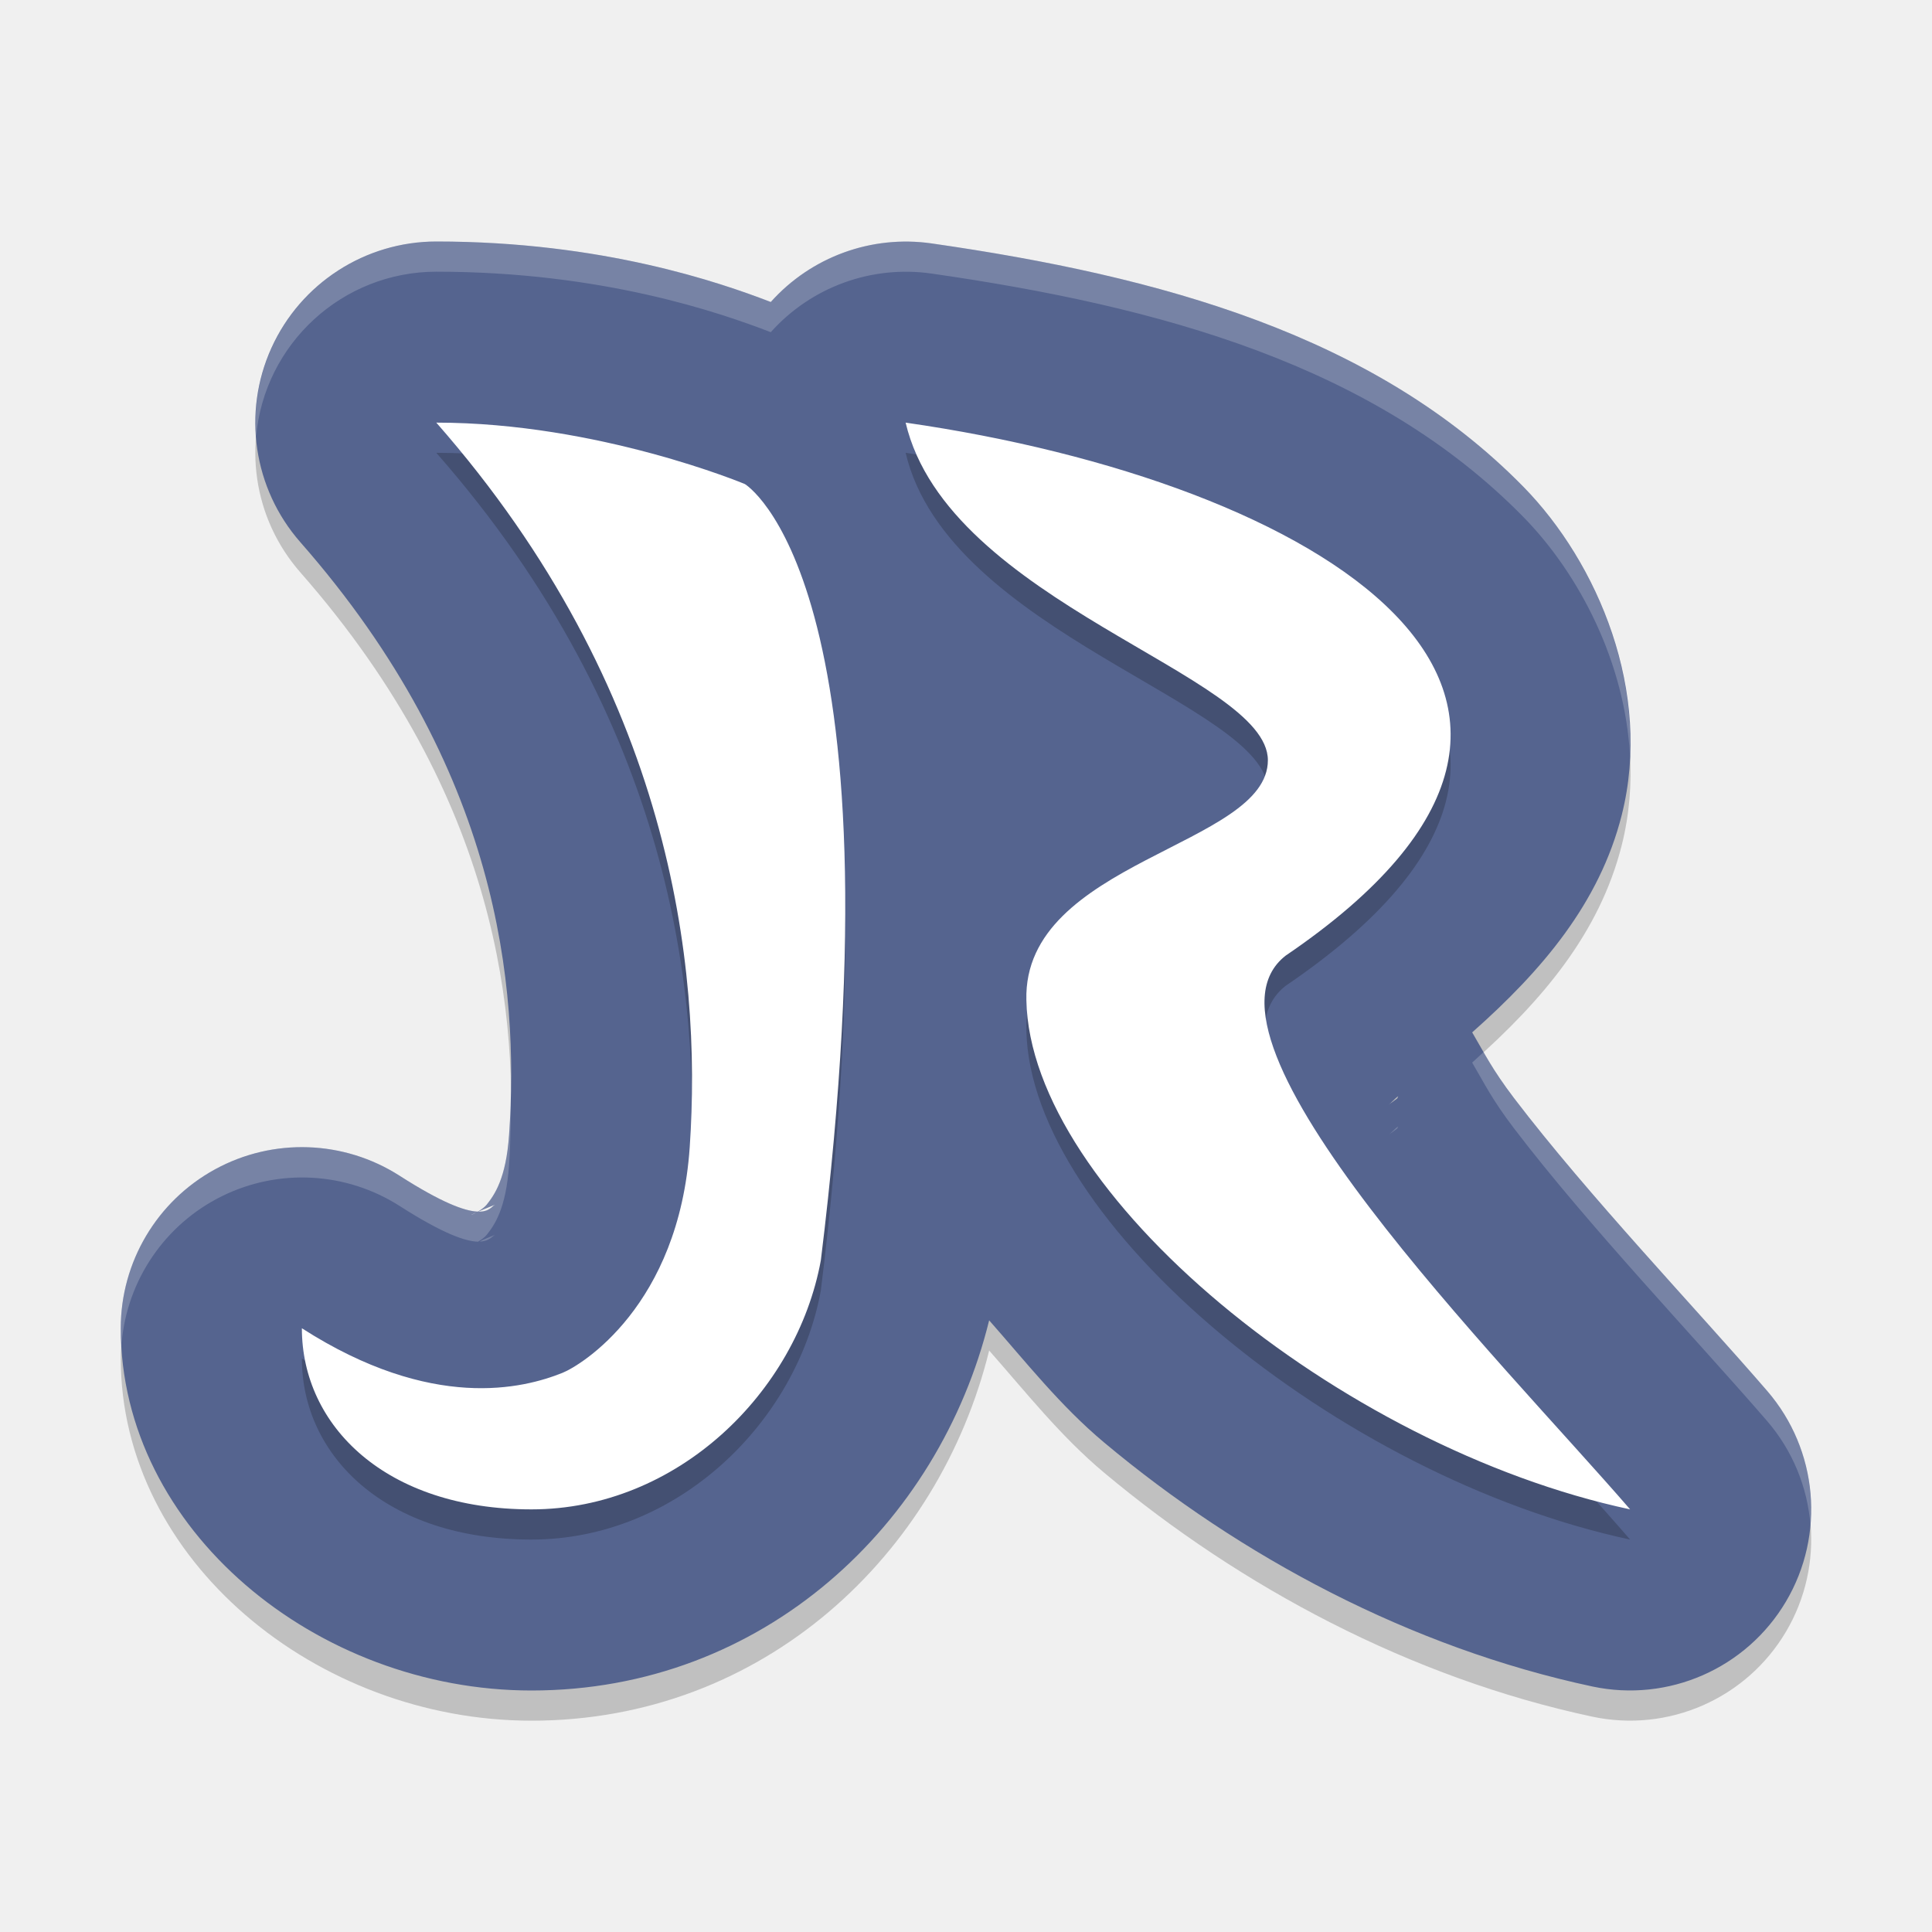
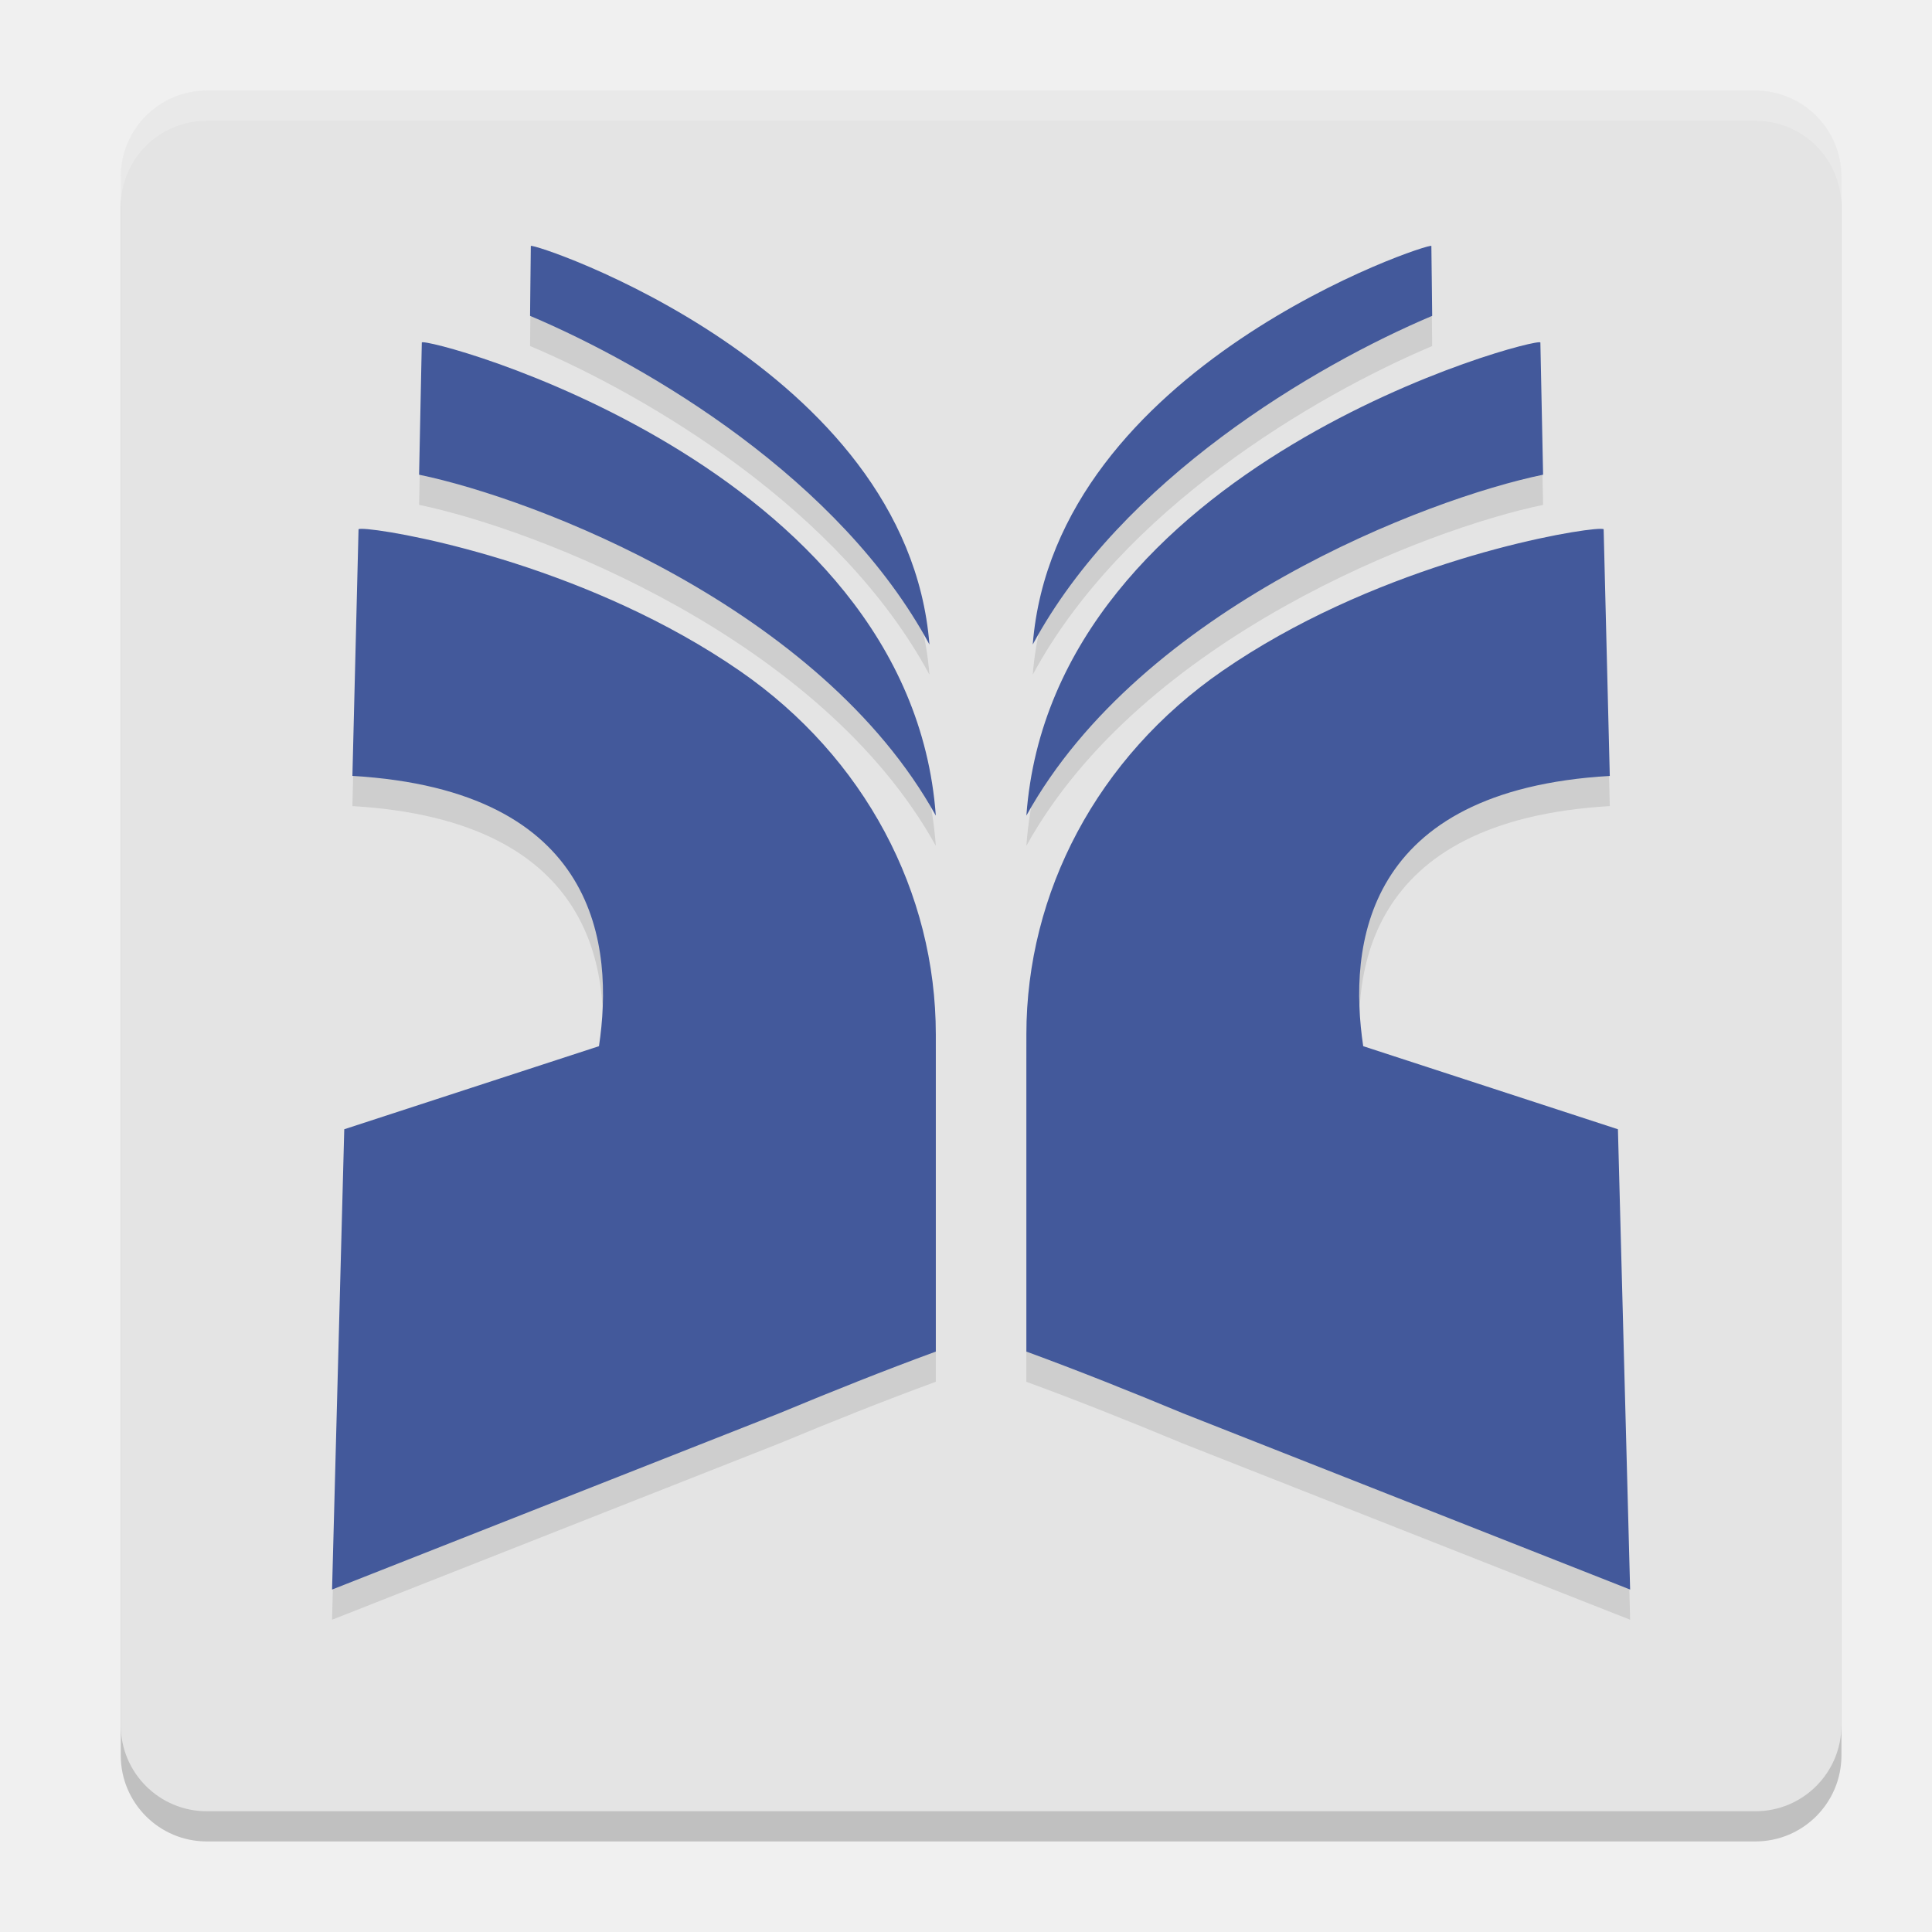
<svg xmlns="http://www.w3.org/2000/svg" width="64" height="64" version="1">
-   <path style="fill-rule:evenodd;opacity:0.2" d="M 14.454,9 A 6.001,6.001 0 0 0 9.946,18.957 c 6.6,7.517 7.254,14.727 6.918,19.633 -0.1,1.459 -0.488,1.995 -0.738,2.312 -0.25,0.317 -1.15,0.575 0.273,0.004 a 6.001,6.001 0 0 0 -0.004,0.004 c -0.189,0.076 -0.341,0.844 -3.156,-0.961 A 6.001,6.001 0 0 0 4,45 C 4,51.667 10.482,57 17.606,57 25.292,57 31.104,51.5 32.767,44.738 c 1.223,1.387 2.361,2.835 3.809,4.047 4.513,3.777 10.137,6.793 16.173,8.082 a 6.001,6.001 0 0 0 5.793,-9.789 C 56.2,44.367 52.6,40.588 50.159,37.383 49.415,36.405 49.178,35.892 48.768,35.199 51.078,33.152 52.985,30.917 53.722,28 54.751,23.925 52.929,19.639 50.464,17.125 45.534,12.098 38.447,10.154 30.857,9.063 A 6.001,6.001 0 0 0 25.533,11.004 C 23.873,10.367 19.971,9.001 14.454,9 Z M 46.323,37.309 c -0.024,0.02 -0.019,0.063 -0.043,0.082 l -0.316,0.23 c 0.14,-0.095 0.222,-0.216 0.359,-0.312 z" />
-   <path style="fill:#55648f" d="M 14.454,8 A 6.001,6.001 0 0 0 9.946,17.957 c 6.6,7.517 7.254,14.727 6.918,19.633 -0.1,1.459 -0.488,1.995 -0.738,2.312 -0.25,0.317 -1.15,0.575 0.273,0.004 a 6.001,6.001 0 0 0 -0.004,0.004 c -0.189,0.076 -0.341,0.844 -3.156,-0.961 a 6.001,6.001 0 0 0 -9.239,5.051 c 0,6.667 6.482,12 13.606,12 7.686,0 13.497,-5.5 15.161,-12.262 1.223,1.387 2.361,2.835 3.809,4.047 4.513,3.777 10.137,6.793 16.173,8.082 a 6.001,6.001 0 0 0 5.793,-9.789 C 56.2,43.366 52.6,39.587 50.159,36.383 49.415,35.405 49.178,34.892 48.768,34.199 51.078,32.152 52.985,29.917 53.722,27 54.751,22.925 52.929,18.639 50.464,16.125 45.534,11.098 38.447,9.154 30.857,8.063 A 6.001,6.001 0 0 0 25.533,10.004 C 23.873,9.366 19.971,8.001 14.454,8 Z M 46.323,36.309 c -0.024,0.02 -0.019,0.063 -0.043,0.082 l -0.316,0.23 c 0.14,-0.095 0.222,-0.216 0.359,-0.312 z" />
-   <path style="fill-rule:evenodd;opacity:0.2" d="m 14.453,15 c 7.777,8.858 8.805,18 8.395,24 -0.36,5.26 -3.597,7.229 -4.215,7.477 -1.289,0.518 -4.317,1.291 -8.633,-1.477 0,3.23 2.776,6 7.605,6 4.83,0 8.784,-3.878 9.586,-8.246 2.787,-22.55 -2.516,-25.719 -2.516,-25.719 0,0 -4.855,-2.034 -10.223,-2.035 z m 15.547,0 c 1.412,5.984 12,8.34 12,11.184 0,2.846 -8.116,3.335 -8,7.945 0.118,6.376 10.352,14.811 20,16.871 -4.236,-4.904 -14.94,-15.596 -11.41,-18.344 12.706,-8.632 1.057,-15.694 -12.59,-17.656 z" />
-   <path style="fill:#ffffff;fill-rule:evenodd" d="m 14.453,14 c 7.777,8.858 8.805,18 8.395,24 -0.36,5.26 -3.597,7.229 -4.215,7.477 -1.289,0.518 -4.317,1.291 -8.633,-1.477 0,3.23 2.776,6 7.605,6 4.83,0 8.784,-3.878 9.586,-8.246 2.787,-22.55 -2.516,-25.719 -2.516,-25.719 0,0 -4.855,-2.034 -10.223,-2.035 z m 15.547,0 c 1.412,5.984 12,8.34 12,11.184 0,2.846 -8.116,3.335 -8,7.945 0.118,6.376 10.352,14.811 20,16.871 C 49.764,45.096 39.06,34.404 42.59,31.656 55.296,23.024 43.647,15.962 30,14 Z" />
-   <path style="fill:#ffffff;fill-rule:evenodd;opacity:0.2" d="M 14.453,8 A 6.001,6.001 0 0 0 8.482,14.477 6.001,6.001 0 0 1 14.453,9 c 5.518,0.001 9.42,1.366 11.08,2.004 A 6.001,6.001 0 0 1 30.857,9.062 c 7.59,1.091 14.675,3.035 19.605,8.062 1.873,1.91 3.374,4.845 3.535,7.932 C 54.151,21.612 52.538,18.241 50.463,16.125 45.533,11.098 38.447,9.153 30.857,8.062 a 6.001,6.001 0 0 0 -5.324,1.941 C 23.873,9.366 19.971,8.001 14.453,8 Z m 34.693,26.852 c -0.127,0.116 -0.25,0.233 -0.379,0.348 0.41,0.693 0.646,1.206 1.391,2.184 2.441,3.205 6.042,6.984 8.385,9.695 a 6.001,6.001 0 0 1 1.432,3.453 6.001,6.001 0 0 0 -1.432,-4.453 c -2.342,-2.712 -5.944,-6.491 -8.385,-9.695 -0.498,-0.653 -0.765,-1.1 -1.012,-1.531 z M 16.916,36.156 c -0.01,0.49 -0.022,0.981 -0.053,1.434 -0.1,1.459 -0.488,1.995 -0.738,2.312 -0.071,0.09 -0.184,0.168 -0.291,0.23 -0.406,-0.01 -1.145,-0.253 -2.596,-1.184 A 6.001,6.001 0 0 0 4,44 c 0,0.165 0.021,0.326 0.029,0.49 a 6.001,6.001 0 0 1 9.209,-4.541 c 1.451,0.93 2.19,1.173 2.596,1.184 0.107,-0.063 0.22,-0.141 0.291,-0.23 0.25,-0.317 0.638,-0.854 0.738,-2.312 0.052,-0.754 0.066,-1.578 0.053,-2.434 z m 29.406,1.152 c -0.138,0.096 -0.219,0.217 -0.359,0.312 l 0.316,-0.23 c 0.024,-0.019 0.019,-0.062 0.043,-0.082 z M 16.398,39.906 a 6.001,6.001 0 0 0 -0.004,0.004 c -0.087,0.035 -0.176,0.207 -0.506,0.219 0.068,-0.034 0.034,-0.032 0.51,-0.223 z m 0,1 c -0.475,0.191 -0.442,0.188 -0.51,0.223 0.33,-0.012 0.419,-0.184 0.506,-0.219 a 6.001,6.001 0 0 1 0.004,-0.004 z" />
+   <rect style="opacity:0.2" width="57" height="57" x="4" y="4" rx="2.85" ry="2.85" />
+   <rect style="fill:#e4e4e4" width="57" height="57" x="4" y="3" rx="2.85" ry="2.85" />
+   <path style="opacity:0.1" transform="translate(0,0.99975)" d="m 17.584,8.148 c -0.009,0.771 -0.017,1.543 -0.025,2.314 3.912,1.654 10.282,5.416 13.23,10.887 C 30.055,12.126 17.607,8.007 17.584,8.148 Z m 29.832,0 C 47.393,8.007 34.945,12.126 34.211,21.35 c 2.948,-5.471 9.32,-9.233 13.232,-10.887 -0.009,-0.772 -0.018,-1.543 -0.027,-2.314 z m -33.443,3.197 c -0.03,1.459 -0.06,2.919 -0.09,4.379 C 17.719,16.518 27.183,20.131 31,27.018 30.15,15.342 14.01,11.12 13.973,11.346 Z m 37.055,0 C 50.99,11.12 34.85,15.342 34,27.018 c 3.817,-6.886 13.281,-10.5 17.117,-11.293 -0.03,-1.459 -0.06,-2.919 -0.09,-4.379 z M 12.199,17.531 c -0.206,-0.019 -0.319,-0.017 -0.322,0.004 -0.068,2.722 -0.135,5.446 -0.203,8.168 8.172,0.478 8.661,5.647 8.168,8.953 l -8.438,2.752 L 11,52.656 25.811,46.818 C 27.54,46.099 29.27,45.407 31,44.773 V 34.264 C 31,29.569 28.649,25.087 24.514,22.229 19.631,18.854 13.639,17.666 12.199,17.531 Z m 40.602,0 C 51.361,17.666 45.369,18.854 40.486,22.229 36.351,25.087 34,29.569 34,34.264 v 10.51 c 1.73,0.634 3.46,1.326 5.189,2.045 L 54,52.656 53.596,37.408 45.158,34.656 c -0.493,-3.306 -0.004,-8.475 8.168,-8.953 -0.068,-2.722 -0.135,-5.446 -0.203,-8.168 -0.003,-0.02 -0.117,-0.023 -0.322,-0.004 z" />
+   <path style="fill:#43599b" d="M 17.584 8.148 C 17.575 8.92 17.567 9.691 17.559 10.463 C 21.471 12.117 27.841 15.879 30.789 21.35 C 30.055 12.126 17.607 8.007 17.584 8.148 z M 47.416 8.148 C 47.393 8.007 34.945 12.126 34.211 21.35 C 37.159 15.879 43.531 12.117 47.443 10.463 C 47.435 9.691 47.425 8.92 47.416 8.148 z M 13.973 11.346 C 13.943 12.805 13.913 14.265 13.883 15.725 C 17.719 16.518 27.183 20.131 31 27.018 C 30.15 15.342 14.01 11.12 13.973 11.346 z M 51.027 11.346 C 50.99 11.12 34.85 15.342 34 27.018 C 37.817 20.131 47.281 16.518 51.117 15.725 C 51.087 14.265 51.057 12.805 51.027 11.346 z M 12.199 17.531 C 11.994 17.512 11.88 17.515 11.877 17.535 C 11.809 20.257 11.742 22.981 11.674 25.703 C 19.846 26.181 20.335 31.35 19.842 34.656 L 11.404 37.408 L 11 52.656 L 25.811 46.818 C 27.54 46.099 29.27 45.407 31 44.773 L 31 34.264 C 31 29.569 28.649 25.087 24.514 22.229 C 19.631 18.854 13.639 17.666 12.199 17.531 z M 52.801 17.531 C 51.361 17.666 45.369 18.854 40.486 22.229 C 36.351 25.087 34 29.569 34 34.264 L 34 44.773 C 35.73 45.407 37.46 46.099 39.189 46.818 L 54 52.656 L 53.596 37.408 L 45.158 34.656 C 44.665 31.35 45.154 26.181 53.326 25.703 C 53.258 22.981 53.191 20.257 53.123 17.535 C 53.12 17.515 53.006 17.512 52.801 17.531 z" />
+   <path style="fill:#ffffff;opacity:0.2" d="M 6.85 3 C 5.271 3 4 4.271 4 5.85 L 4 6.85 C 4 5.271 5.271 4 6.85 4 L 58.15 4 C 59.729 4 61 5.271 61 6.85 L 61 5.85 C 61 4.271 59.729 3 58.15 3 L 6.85 3 z" />
</svg>
